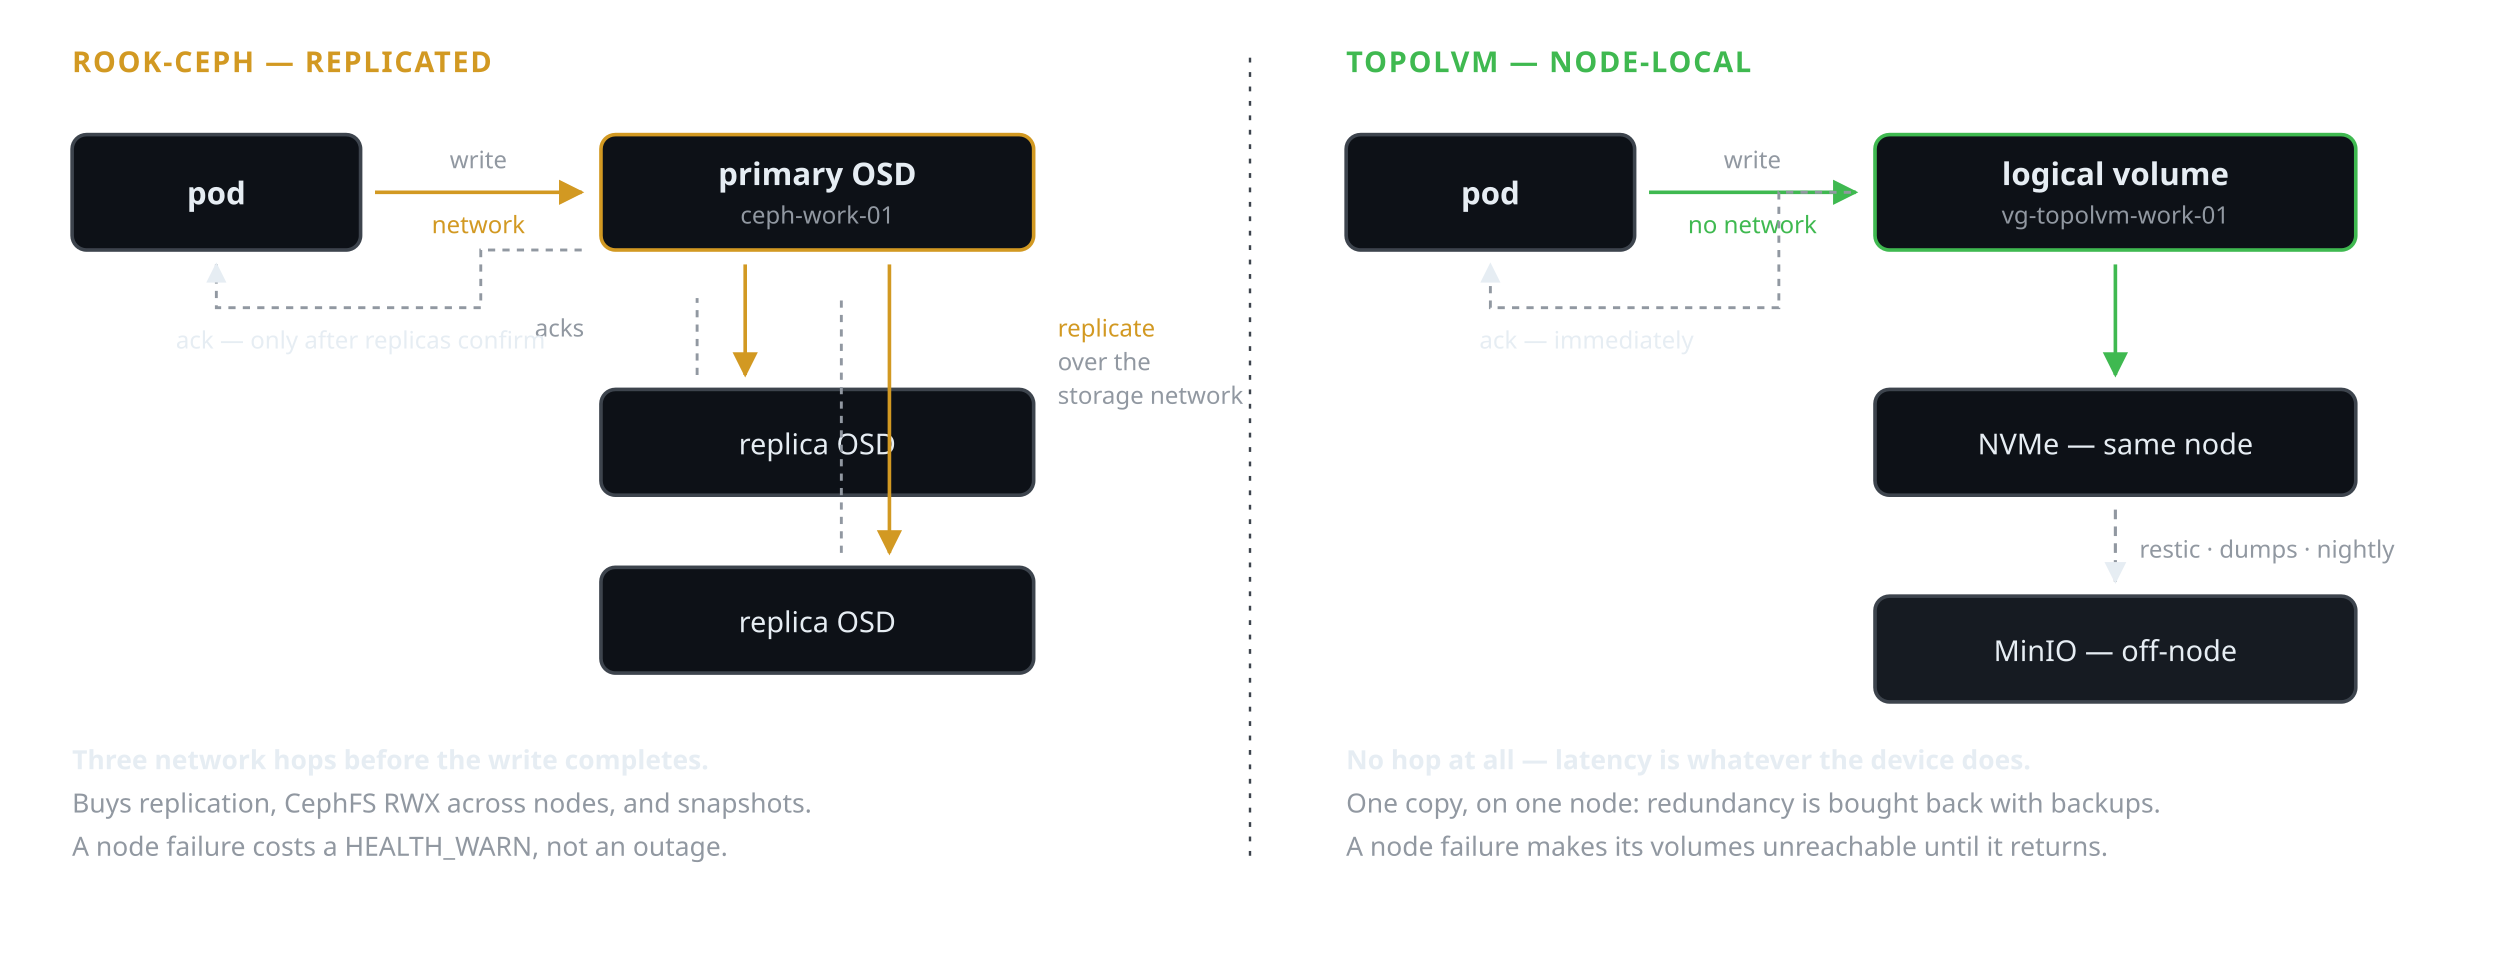
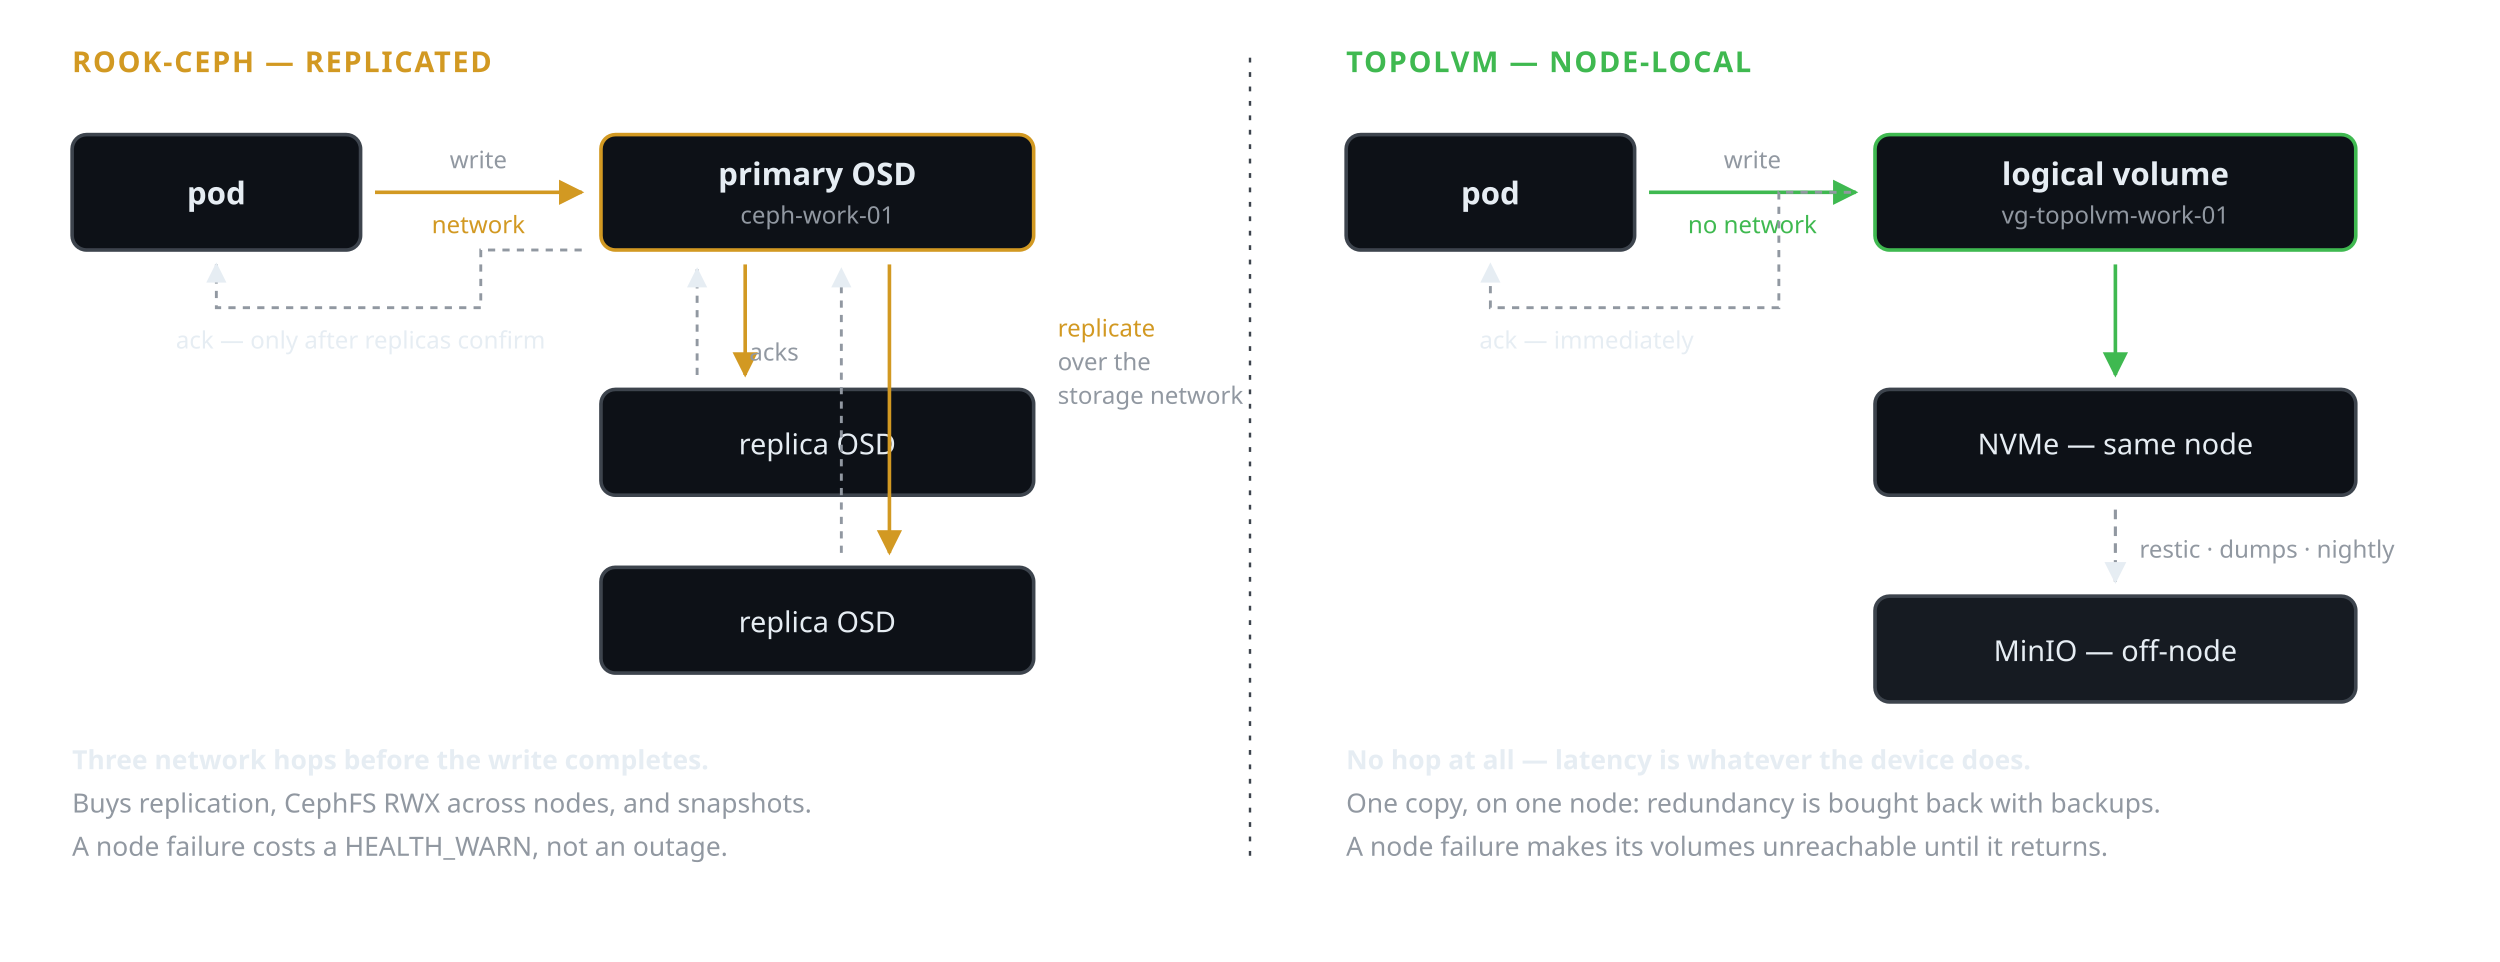
<svg xmlns="http://www.w3.org/2000/svg" viewBox="0 0 1040 400" width="1040" height="400" role="img" aria-label="The two storage models compared by write path. With Rook-Ceph a write crosses the network to a primary OSD, is replicated to two more OSDs, and is acknowledged only after they confirm. With TopoLVM the write goes straight to a logical volume on the same node and is acknowledged immediately, with redundancy provided by scheduled backups to object storage instead.">
  <defs>
    <marker id="b1" viewBox="0 0 10 10" refX="9" refY="5" markerWidth="7" markerHeight="7" orient="auto-start-reverse">
      <path d="M 0 0 L 10 5 L 0 10 z" fill="#e6edf3" />
    </marker>
    <marker id="b2" viewBox="0 0 10 10" refX="9" refY="5" markerWidth="7" markerHeight="7" orient="auto-start-reverse">
      <path d="M 0 0 L 10 5 L 0 10 z" fill="#d29922" />
    </marker>
    <marker id="b3" viewBox="0 0 10 10" refX="9" refY="5" markerWidth="7" markerHeight="7" orient="auto-start-reverse">
      <path d="M 0 0 L 10 5 L 0 10 z" fill="#3fb950" />
    </marker>
  </defs>
  <rect x="0" y="0" width="1040" height="400" fill="none" />
  <line x1="520" y1="24" x2="520" y2="360" stroke="#3d444d" stroke-width="1" stroke-dasharray="2 4" />
  <text x="30" y="30" font-family="system-ui, sans-serif" font-size="12" font-weight="600" fill="#d29922" letter-spacing="0.06em">ROOK-CEPH — REPLICATED</text>
  <rect x="30" y="56" width="120" height="48" rx="6" fill="#0d1117" stroke="#3d444d" stroke-width="1.5" />
  <text x="90" y="85" text-anchor="middle" font-family="system-ui, sans-serif" font-size="13" font-weight="600" fill="#e6edf3">pod</text>
  <rect x="250" y="56" width="180" height="48" rx="6" fill="#0d1117" stroke="#d29922" stroke-width="1.5" />
  <text x="340" y="77" text-anchor="middle" font-family="system-ui, sans-serif" font-size="13" font-weight="600" fill="#e6edf3">primary OSD</text>
  <text x="340" y="93" text-anchor="middle" font-family="system-ui, sans-serif" font-size="10" fill="#9198a1">ceph-work-01</text>
  <rect x="250" y="162" width="180" height="44" rx="6" fill="#0d1117" stroke="#3d444d" stroke-width="1.5" />
  <text x="340" y="189" text-anchor="middle" font-family="system-ui, sans-serif" font-size="12" fill="#e6edf3">replica OSD</text>
  <rect x="250" y="236" width="180" height="44" rx="6" fill="#0d1117" stroke="#3d444d" stroke-width="1.5" />
  <text x="340" y="263" text-anchor="middle" font-family="system-ui, sans-serif" font-size="12" fill="#e6edf3">replica OSD</text>
  <line x1="156" y1="80" x2="242" y2="80" stroke="#d29922" stroke-width="1.5" marker-end="url(#b2)" />
  <text x="199" y="70" text-anchor="middle" font-family="system-ui, sans-serif" font-size="10" fill="#9198a1">write</text>
  <text x="199" y="97" text-anchor="middle" font-family="system-ui, sans-serif" font-size="10" fill="#d29922">network</text>
  <line x1="310" y1="110" x2="310" y2="156" stroke="#d29922" stroke-width="1.5" marker-end="url(#b2)" />
  <line x1="370" y1="110" x2="370" y2="230" stroke="#d29922" stroke-width="1.5" marker-end="url(#b2)" />
  <text x="440" y="140" font-family="system-ui, sans-serif" font-size="10" fill="#d29922">replicate</text>
  <text x="440" y="154" font-family="system-ui, sans-serif" font-size="10" fill="#9198a1">over the</text>
  <text x="440" y="168" font-family="system-ui, sans-serif" font-size="10" fill="#9198a1">storage network</text>
-   <polyline points="290,156 290,124" fill="none" stroke="#9198a1" stroke-width="1.2" stroke-dasharray="3 3" />
-   <polyline points="350,230 350,124" fill="none" stroke="#9198a1" stroke-width="1.2" stroke-dasharray="3 3" />
-   <text x="243" y="140" text-anchor="end" font-family="system-ui, sans-serif" font-size="10" fill="#9198a1">acks</text>
+   <polyline points="290,156 290,112" fill="none" stroke="#9198a1" stroke-width="1.2" stroke-dasharray="3 3" marker-end="url(#b1)" />
+   <polyline points="350,230 350,112" fill="none" stroke="#9198a1" stroke-width="1.2" stroke-dasharray="3 3" marker-end="url(#b1)" />
+   <text x="322" y="150" text-anchor="middle" font-family="system-ui, sans-serif" font-size="10" fill="#9198a1">acks</text>
  <polyline points="242,104 200,104 200,110" fill="none" stroke="#9198a1" stroke-width="1.2" stroke-dasharray="3 3" />
  <line x1="200" y1="110" x2="200" y2="128" stroke="#9198a1" stroke-width="1.2" stroke-dasharray="3 3" />
  <polyline points="200,128 90,128 90,110" fill="none" stroke="#9198a1" stroke-width="1.2" stroke-dasharray="3 3" marker-end="url(#b1)" />
  <text x="150" y="145" text-anchor="middle" font-family="system-ui, sans-serif" font-size="10" fill="#e6edf3">ack — only after replicas confirm</text>
  <text x="30" y="320" font-family="system-ui, sans-serif" font-size="11" font-weight="600" fill="#e6edf3">Three network hops before the write completes.</text>
  <text x="30" y="338" font-family="system-ui, sans-serif" font-size="11" fill="#9198a1">Buys replication, CephFS RWX across nodes, and snapshots.</text>
  <text x="30" y="356" font-family="system-ui, sans-serif" font-size="11" fill="#9198a1">A node failure costs a HEALTH_WARN, not an outage.</text>
  <text x="560" y="30" font-family="system-ui, sans-serif" font-size="12" font-weight="600" fill="#3fb950" letter-spacing="0.06em">TOPOLVM — NODE-LOCAL</text>
  <rect x="560" y="56" width="120" height="48" rx="6" fill="#0d1117" stroke="#3d444d" stroke-width="1.5" />
  <text x="620" y="85" text-anchor="middle" font-family="system-ui, sans-serif" font-size="13" font-weight="600" fill="#e6edf3">pod</text>
  <rect x="780" y="56" width="200" height="48" rx="6" fill="#0d1117" stroke="#3fb950" stroke-width="1.5" />
  <text x="880" y="77" text-anchor="middle" font-family="system-ui, sans-serif" font-size="13" font-weight="600" fill="#e6edf3">logical volume</text>
  <text x="880" y="93" text-anchor="middle" font-family="system-ui, sans-serif" font-size="10" fill="#9198a1">vg-topolvm-work-01</text>
  <rect x="780" y="162" width="200" height="44" rx="6" fill="#0d1117" stroke="#3d444d" stroke-width="1.5" />
  <text x="880" y="189" text-anchor="middle" font-family="system-ui, sans-serif" font-size="12" fill="#e6edf3">NVMe — same node</text>
  <rect x="780" y="248" width="200" height="44" rx="6" fill="#161b22" stroke="#3d444d" stroke-width="1.5" />
  <text x="880" y="275" text-anchor="middle" font-family="system-ui, sans-serif" font-size="12" fill="#e6edf3">MinIO — off-node</text>
  <line x1="686" y1="80" x2="772" y2="80" stroke="#3fb950" stroke-width="1.5" marker-end="url(#b3)" />
  <text x="729" y="70" text-anchor="middle" font-family="system-ui, sans-serif" font-size="10" fill="#9198a1">write</text>
  <text x="729" y="97" text-anchor="middle" font-family="system-ui, sans-serif" font-size="10" fill="#3fb950">no network</text>
  <line x1="880" y1="110" x2="880" y2="156" stroke="#3fb950" stroke-width="1.5" marker-end="url(#b3)" />
  <polyline points="770,80 740,80 740,128 620,128 620,110" fill="none" stroke="#9198a1" stroke-width="1.2" stroke-dasharray="3 3" marker-end="url(#b1)" />
  <text x="660" y="145" text-anchor="middle" font-family="system-ui, sans-serif" font-size="10" fill="#e6edf3">ack — immediately</text>
  <line x1="880" y1="212" x2="880" y2="242" stroke="#9198a1" stroke-width="1.3" stroke-dasharray="4 3" marker-end="url(#b1)" />
  <text x="890" y="232" font-family="system-ui, sans-serif" font-size="10" fill="#9198a1">restic · dumps · nightly</text>
  <text x="560" y="320" font-family="system-ui, sans-serif" font-size="11" font-weight="600" fill="#e6edf3">No hop at all — latency is whatever the device does.</text>
  <text x="560" y="338" font-family="system-ui, sans-serif" font-size="11" fill="#9198a1">One copy, on one node: redundancy is bought back with backups.</text>
  <text x="560" y="356" font-family="system-ui, sans-serif" font-size="11" fill="#9198a1">A node failure makes its volumes unreachable until it returns.</text>
</svg>
